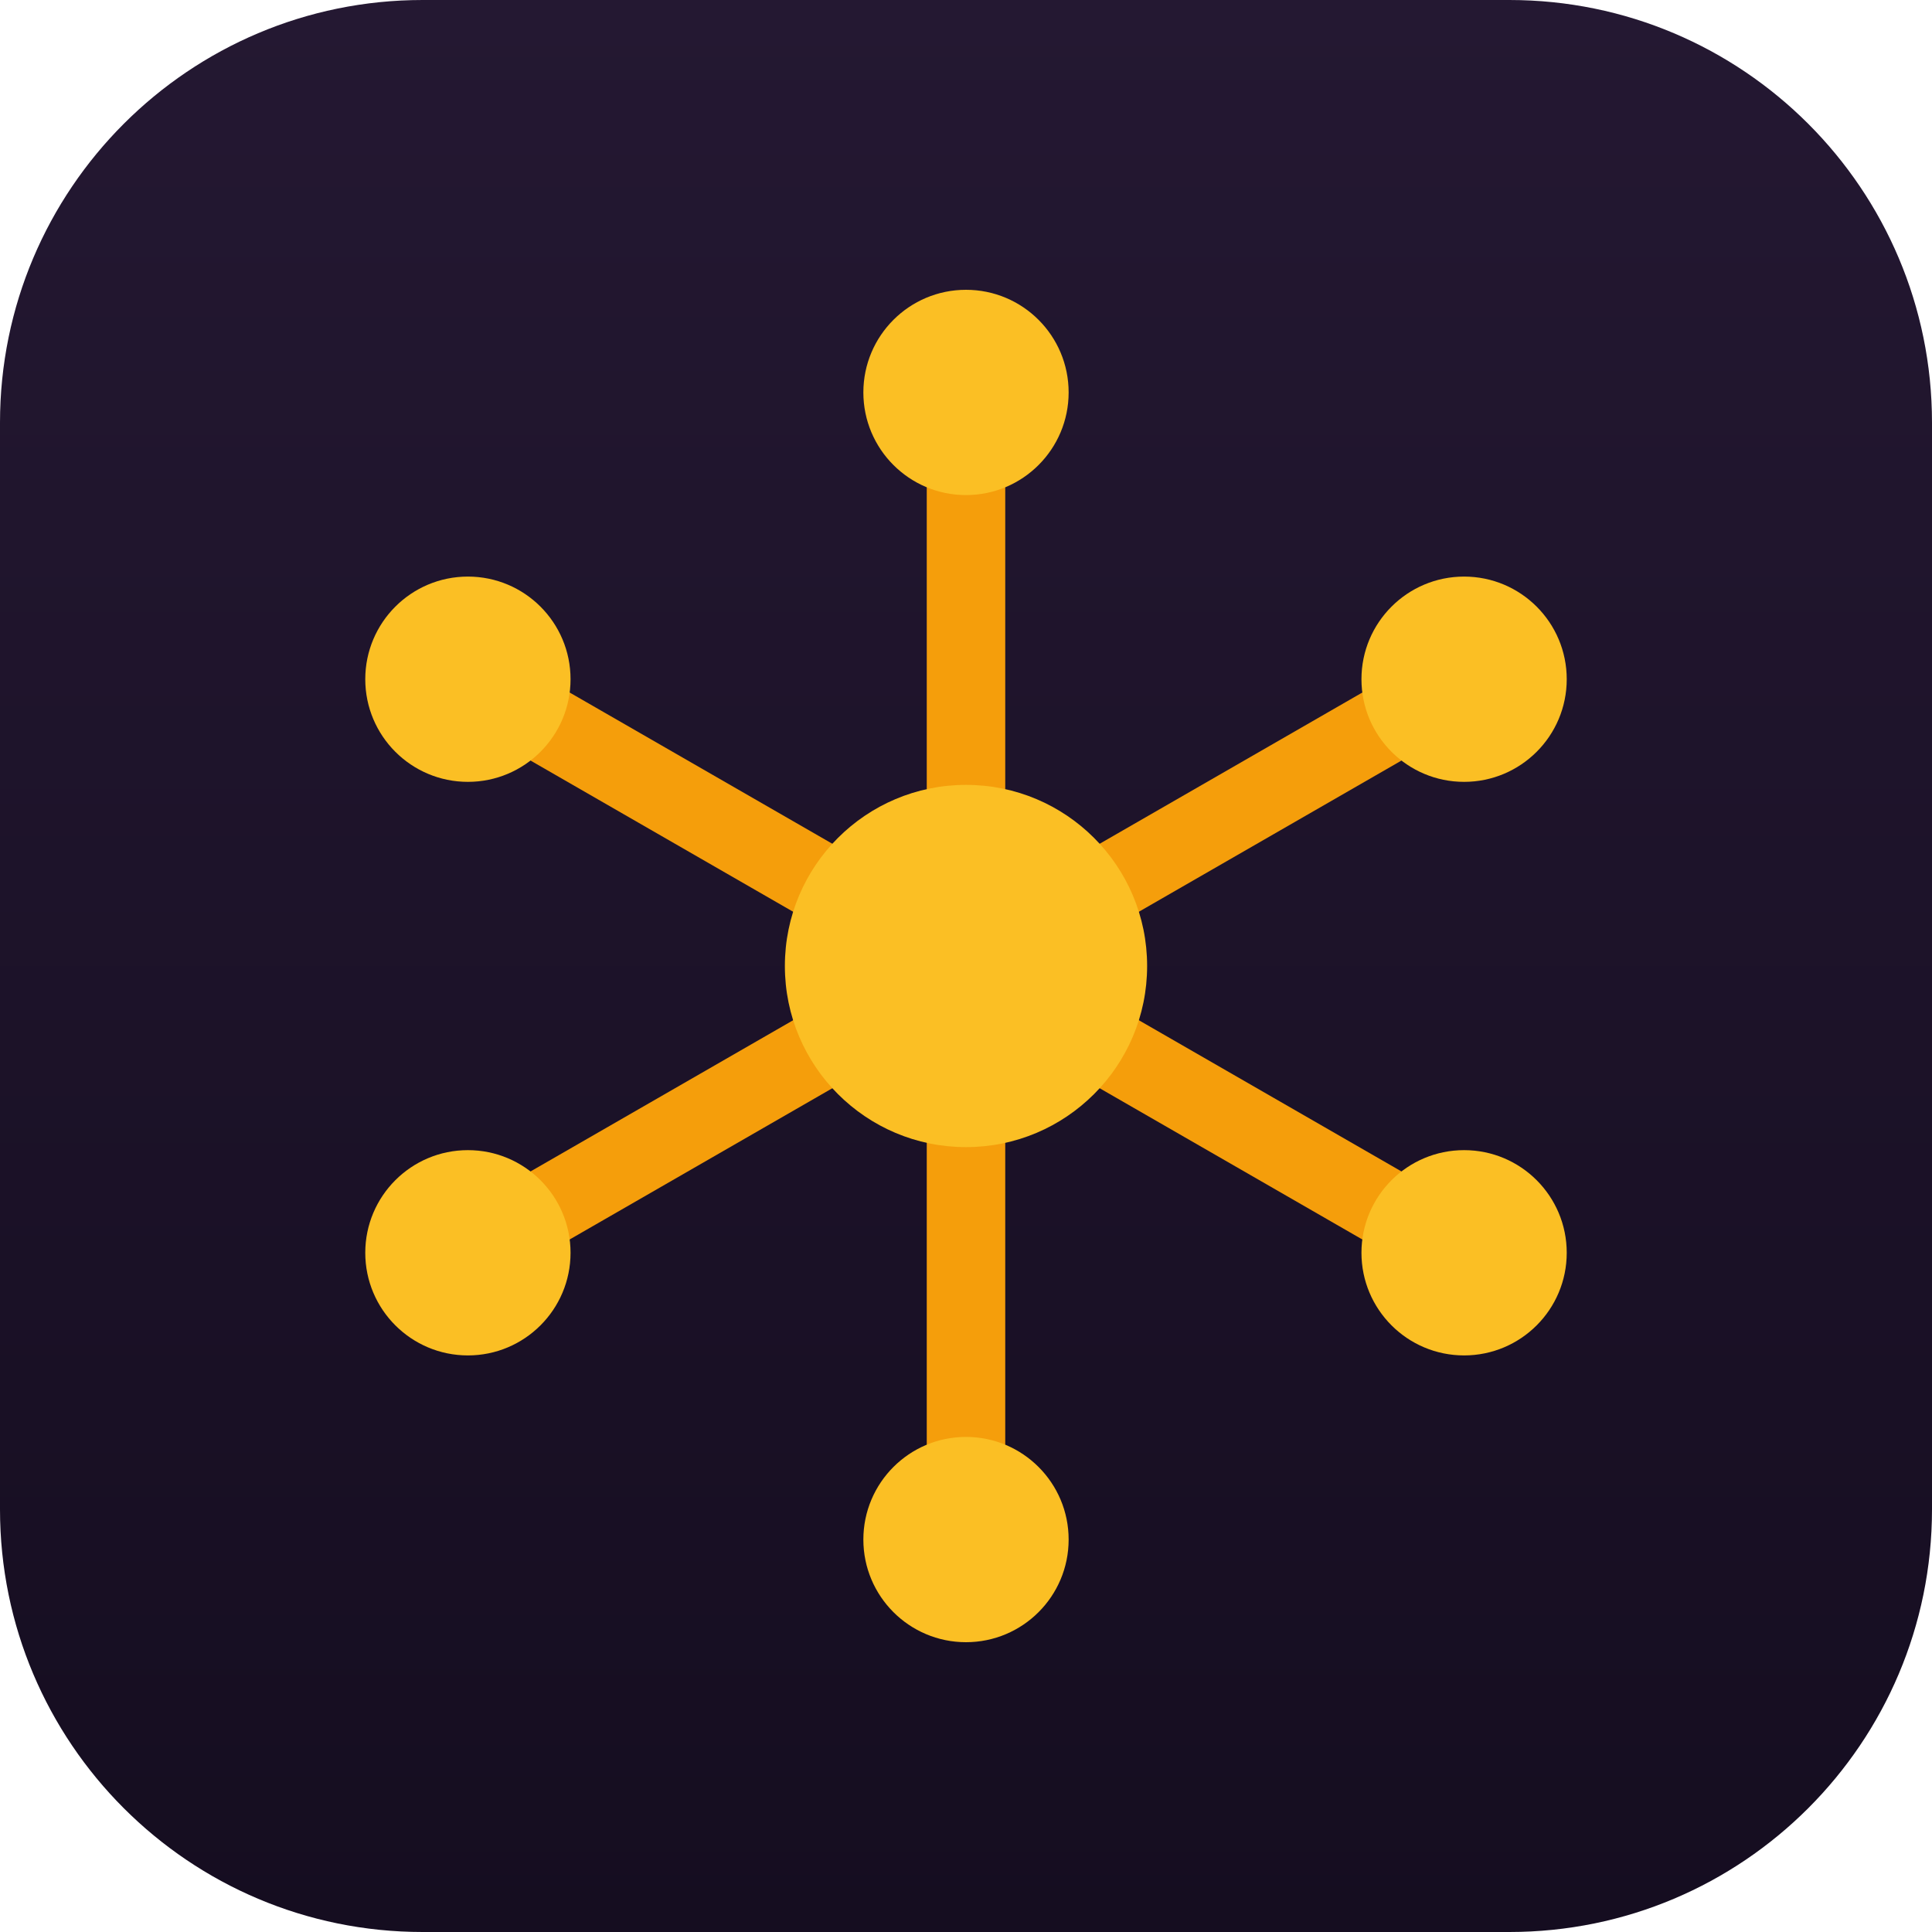
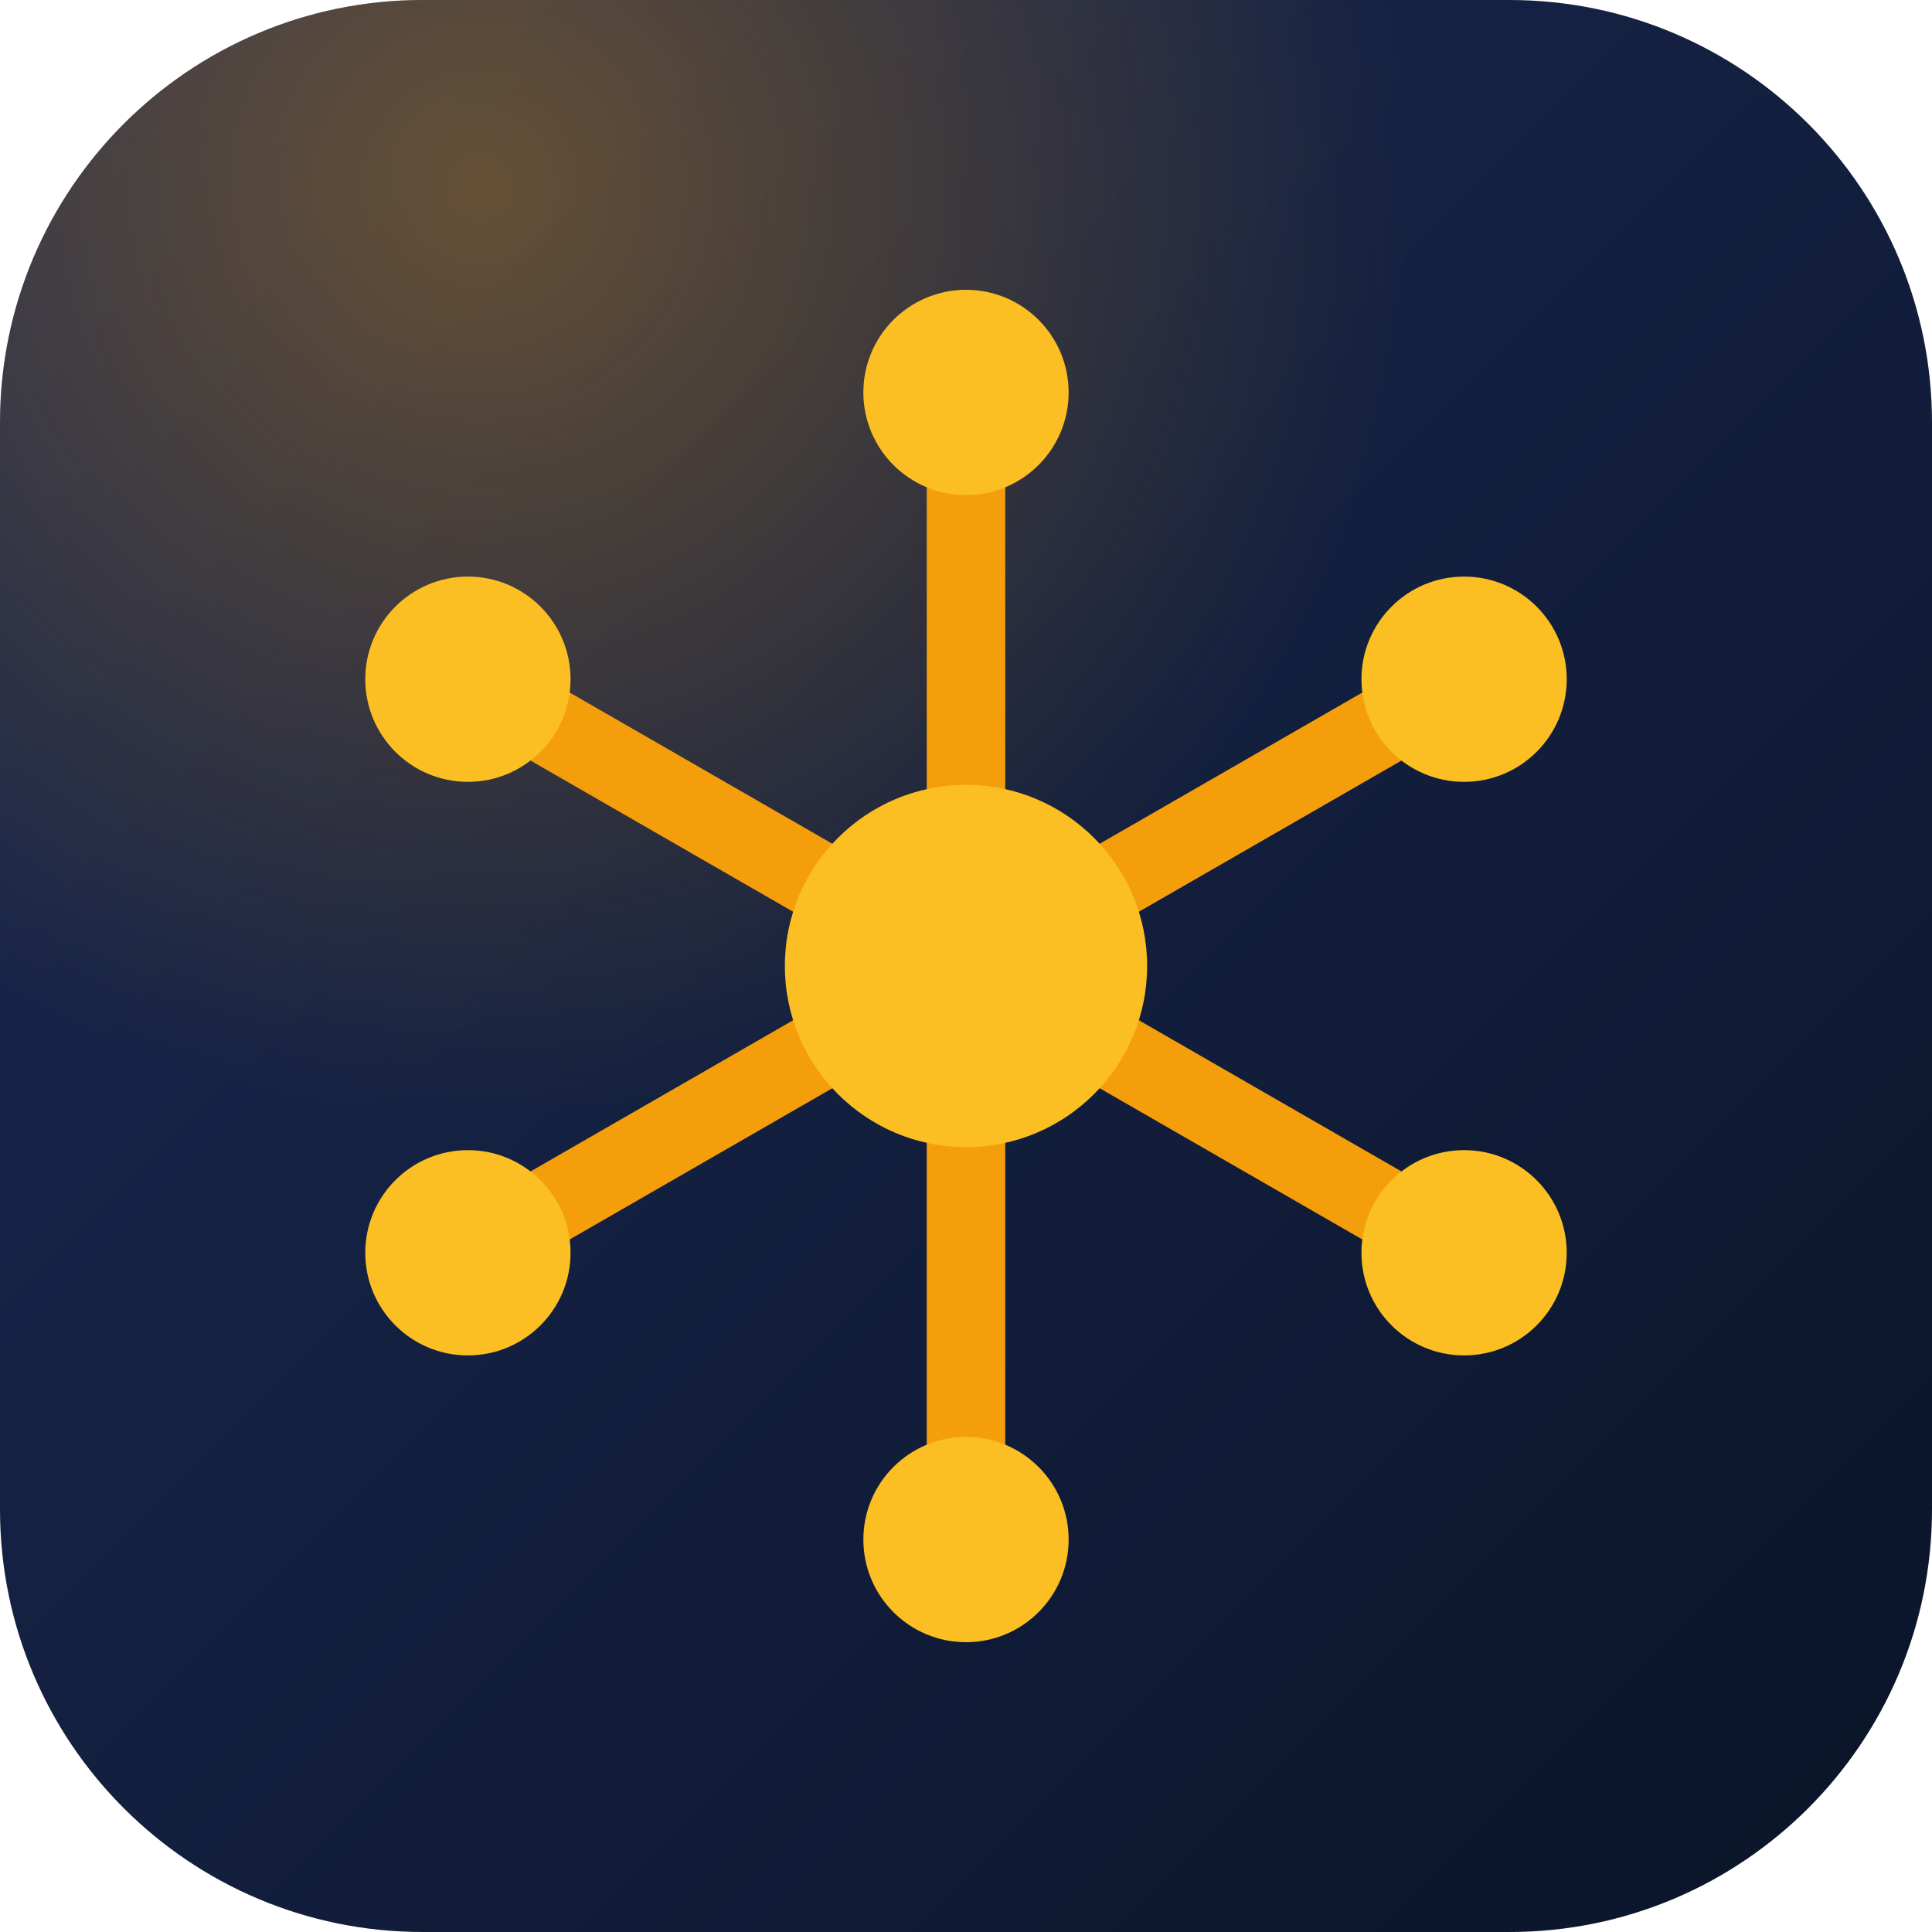
<svg xmlns="http://www.w3.org/2000/svg" viewBox="0 0 64 64">
  <defs>
-     <linearGradient id="fundo" x1="0" y1="0" x2="0" y2="1">
-       <stop offset="0" stop-color="#241832" />
-       <stop offset="1" stop-color="#150D20" />
+     <linearGradient id="fundo" x1="0" y1="0" x2="1" y2="1">
+       <stop offset="0" stop-color="#1B2A54" />
+       <stop offset="1" stop-color="#0A1428" />
    </linearGradient>
+     <radialGradient id="brilho" cx="0.25" cy="0.1" r="0.8">
+       <stop offset="0" stop-color="#F59E0B" stop-opacity="0.35" />
+       <stop offset="0.6" stop-color="#F59E0B" stop-opacity="0" />
+     </radialGradient>
  </defs>
  <rect width="64" height="64" rx="14" fill="url(#fundo)" />
+   <rect width="64" height="64" rx="14" fill="url(#brilho)" />
  <g stroke="#F59E0B" stroke-width="2.6" stroke-linecap="round">
    <line x1="32" y1="32" x2="32" y2="13" />
    <line x1="32" y1="32" x2="48.5" y2="22.5" />
    <line x1="32" y1="32" x2="48.5" y2="41.5" />
    <line x1="32" y1="32" x2="32" y2="51" />
    <line x1="32" y1="32" x2="15.5" y2="41.5" />
    <line x1="32" y1="32" x2="15.5" y2="22.5" />
  </g>
  <g fill="#FBBF24">
    <circle cx="32" cy="13" r="3.4" />
    <circle cx="48.5" cy="22.5" r="3.4" />
    <circle cx="48.5" cy="41.5" r="3.4" />
    <circle cx="32" cy="51" r="3.4" />
    <circle cx="15.5" cy="41.5" r="3.4" />
    <circle cx="15.5" cy="22.5" r="3.4" />
    <circle cx="32" cy="32" r="6" />
  </g>
</svg>
